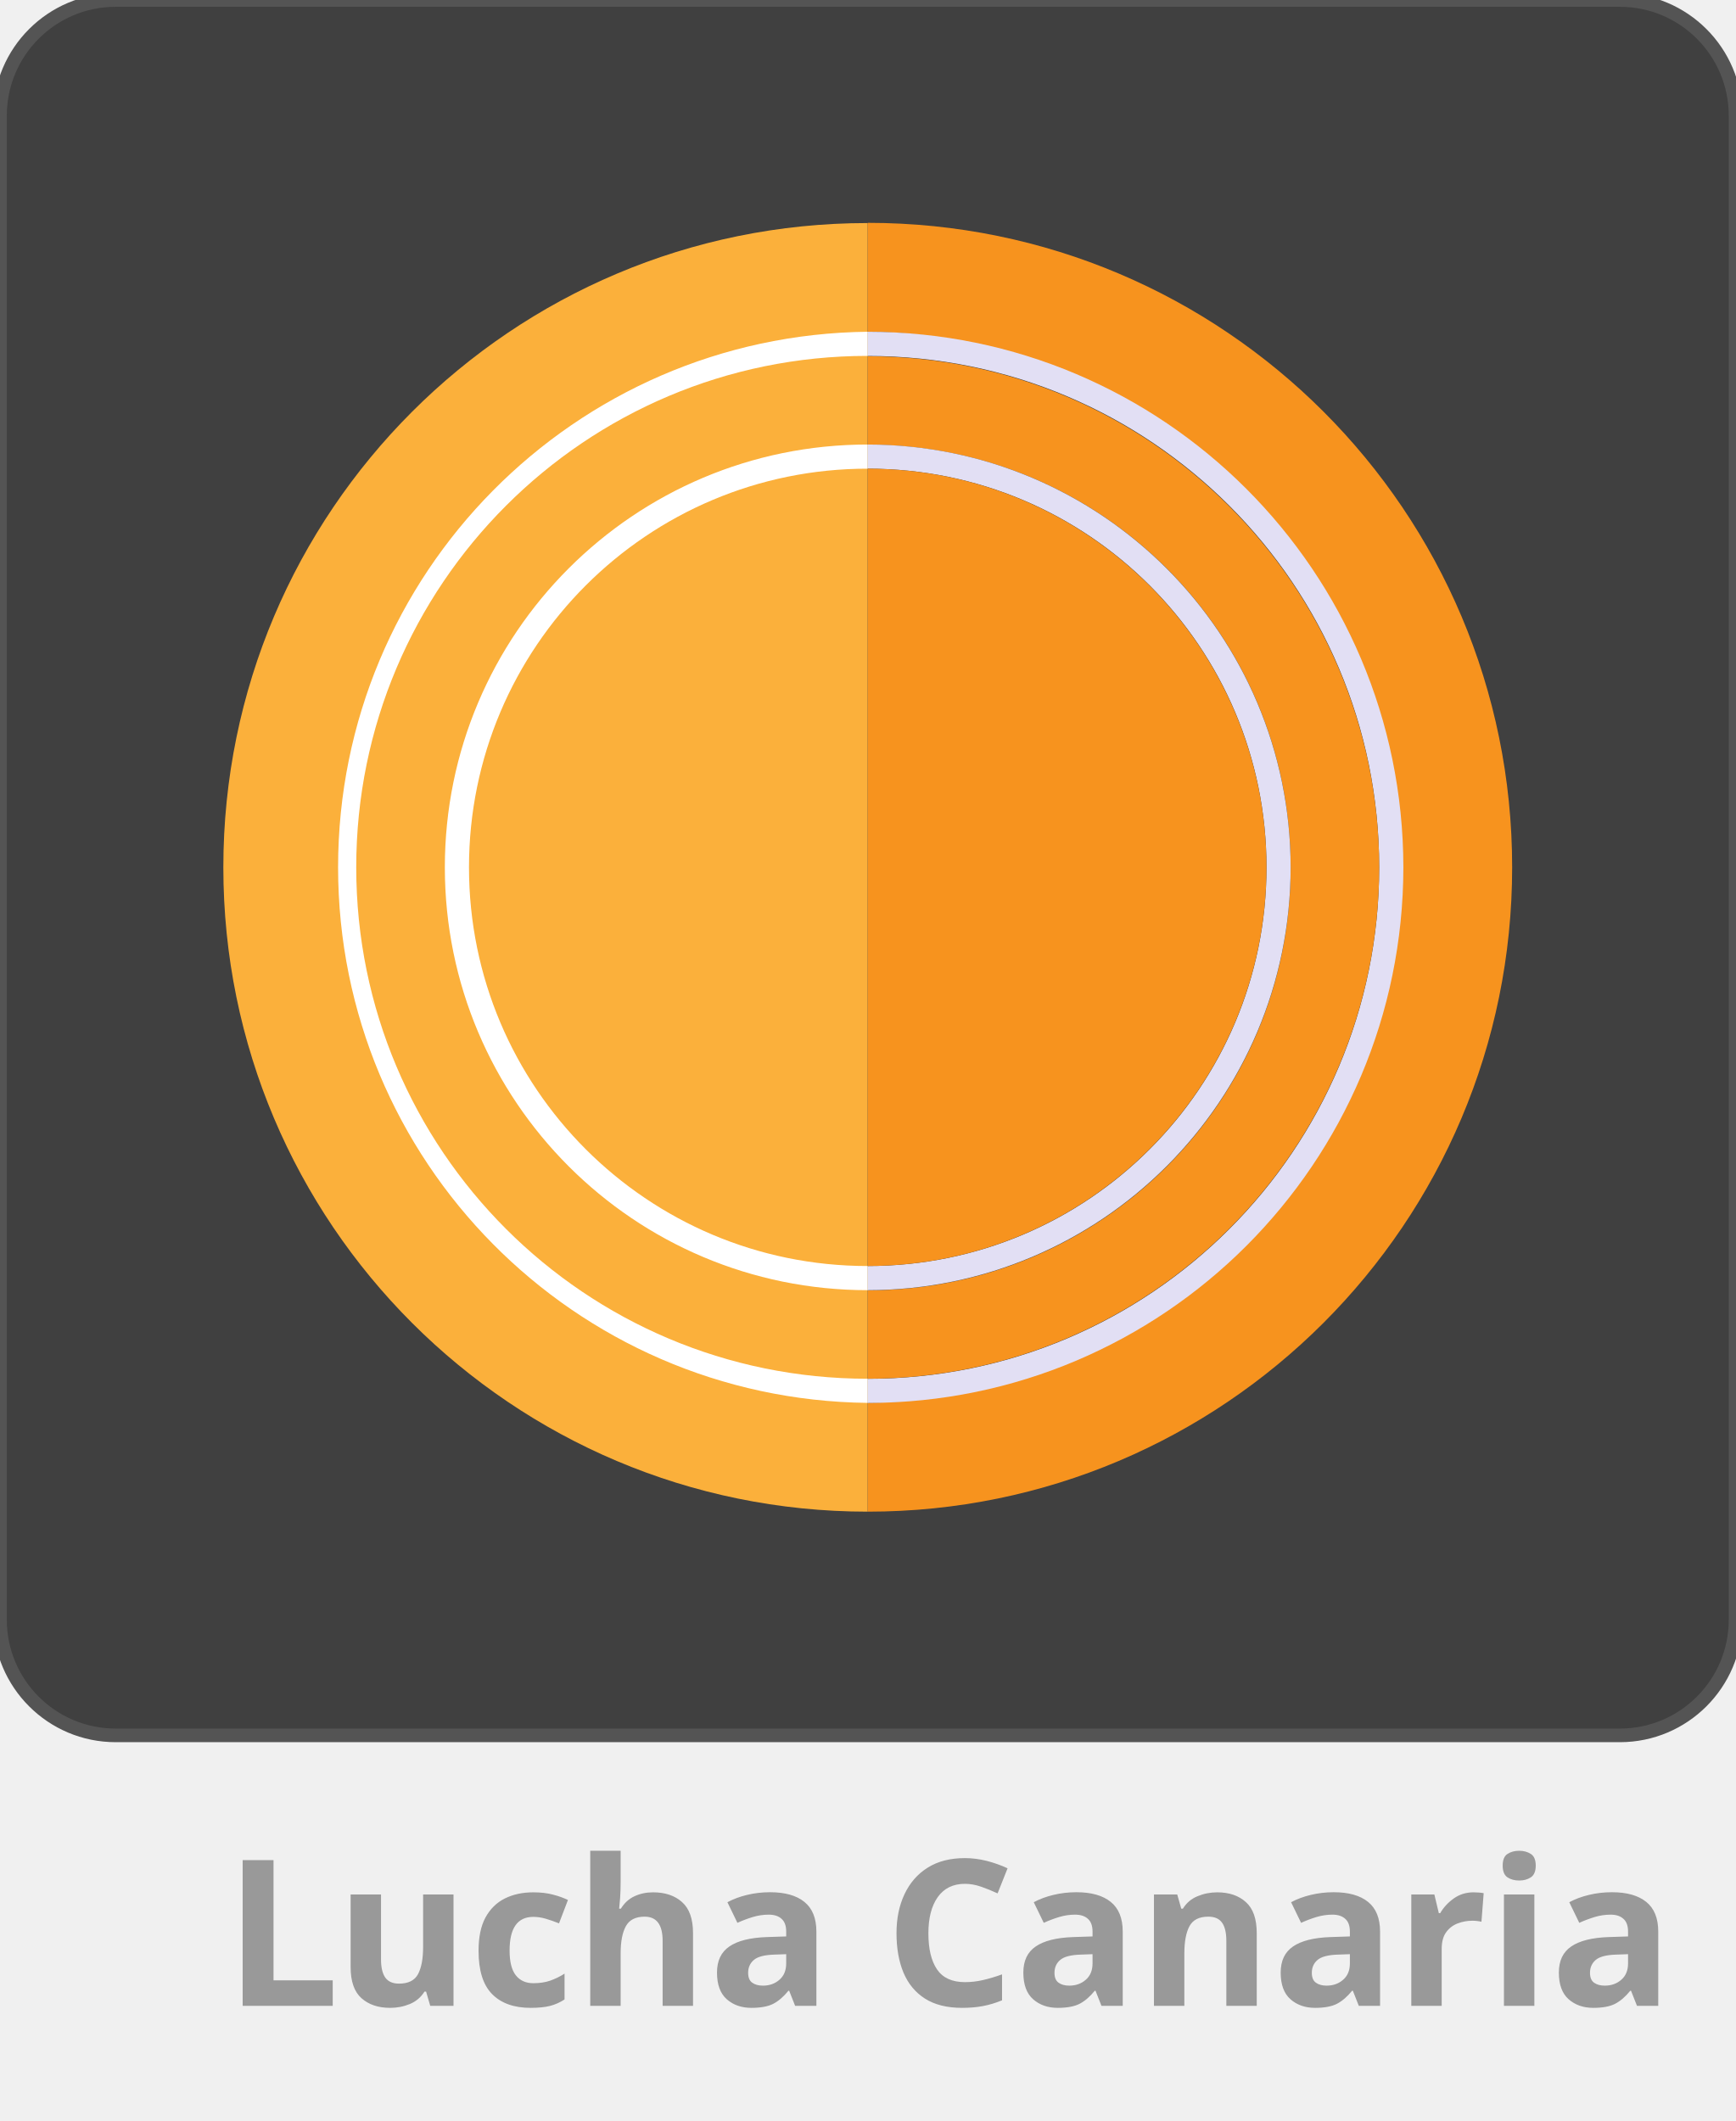
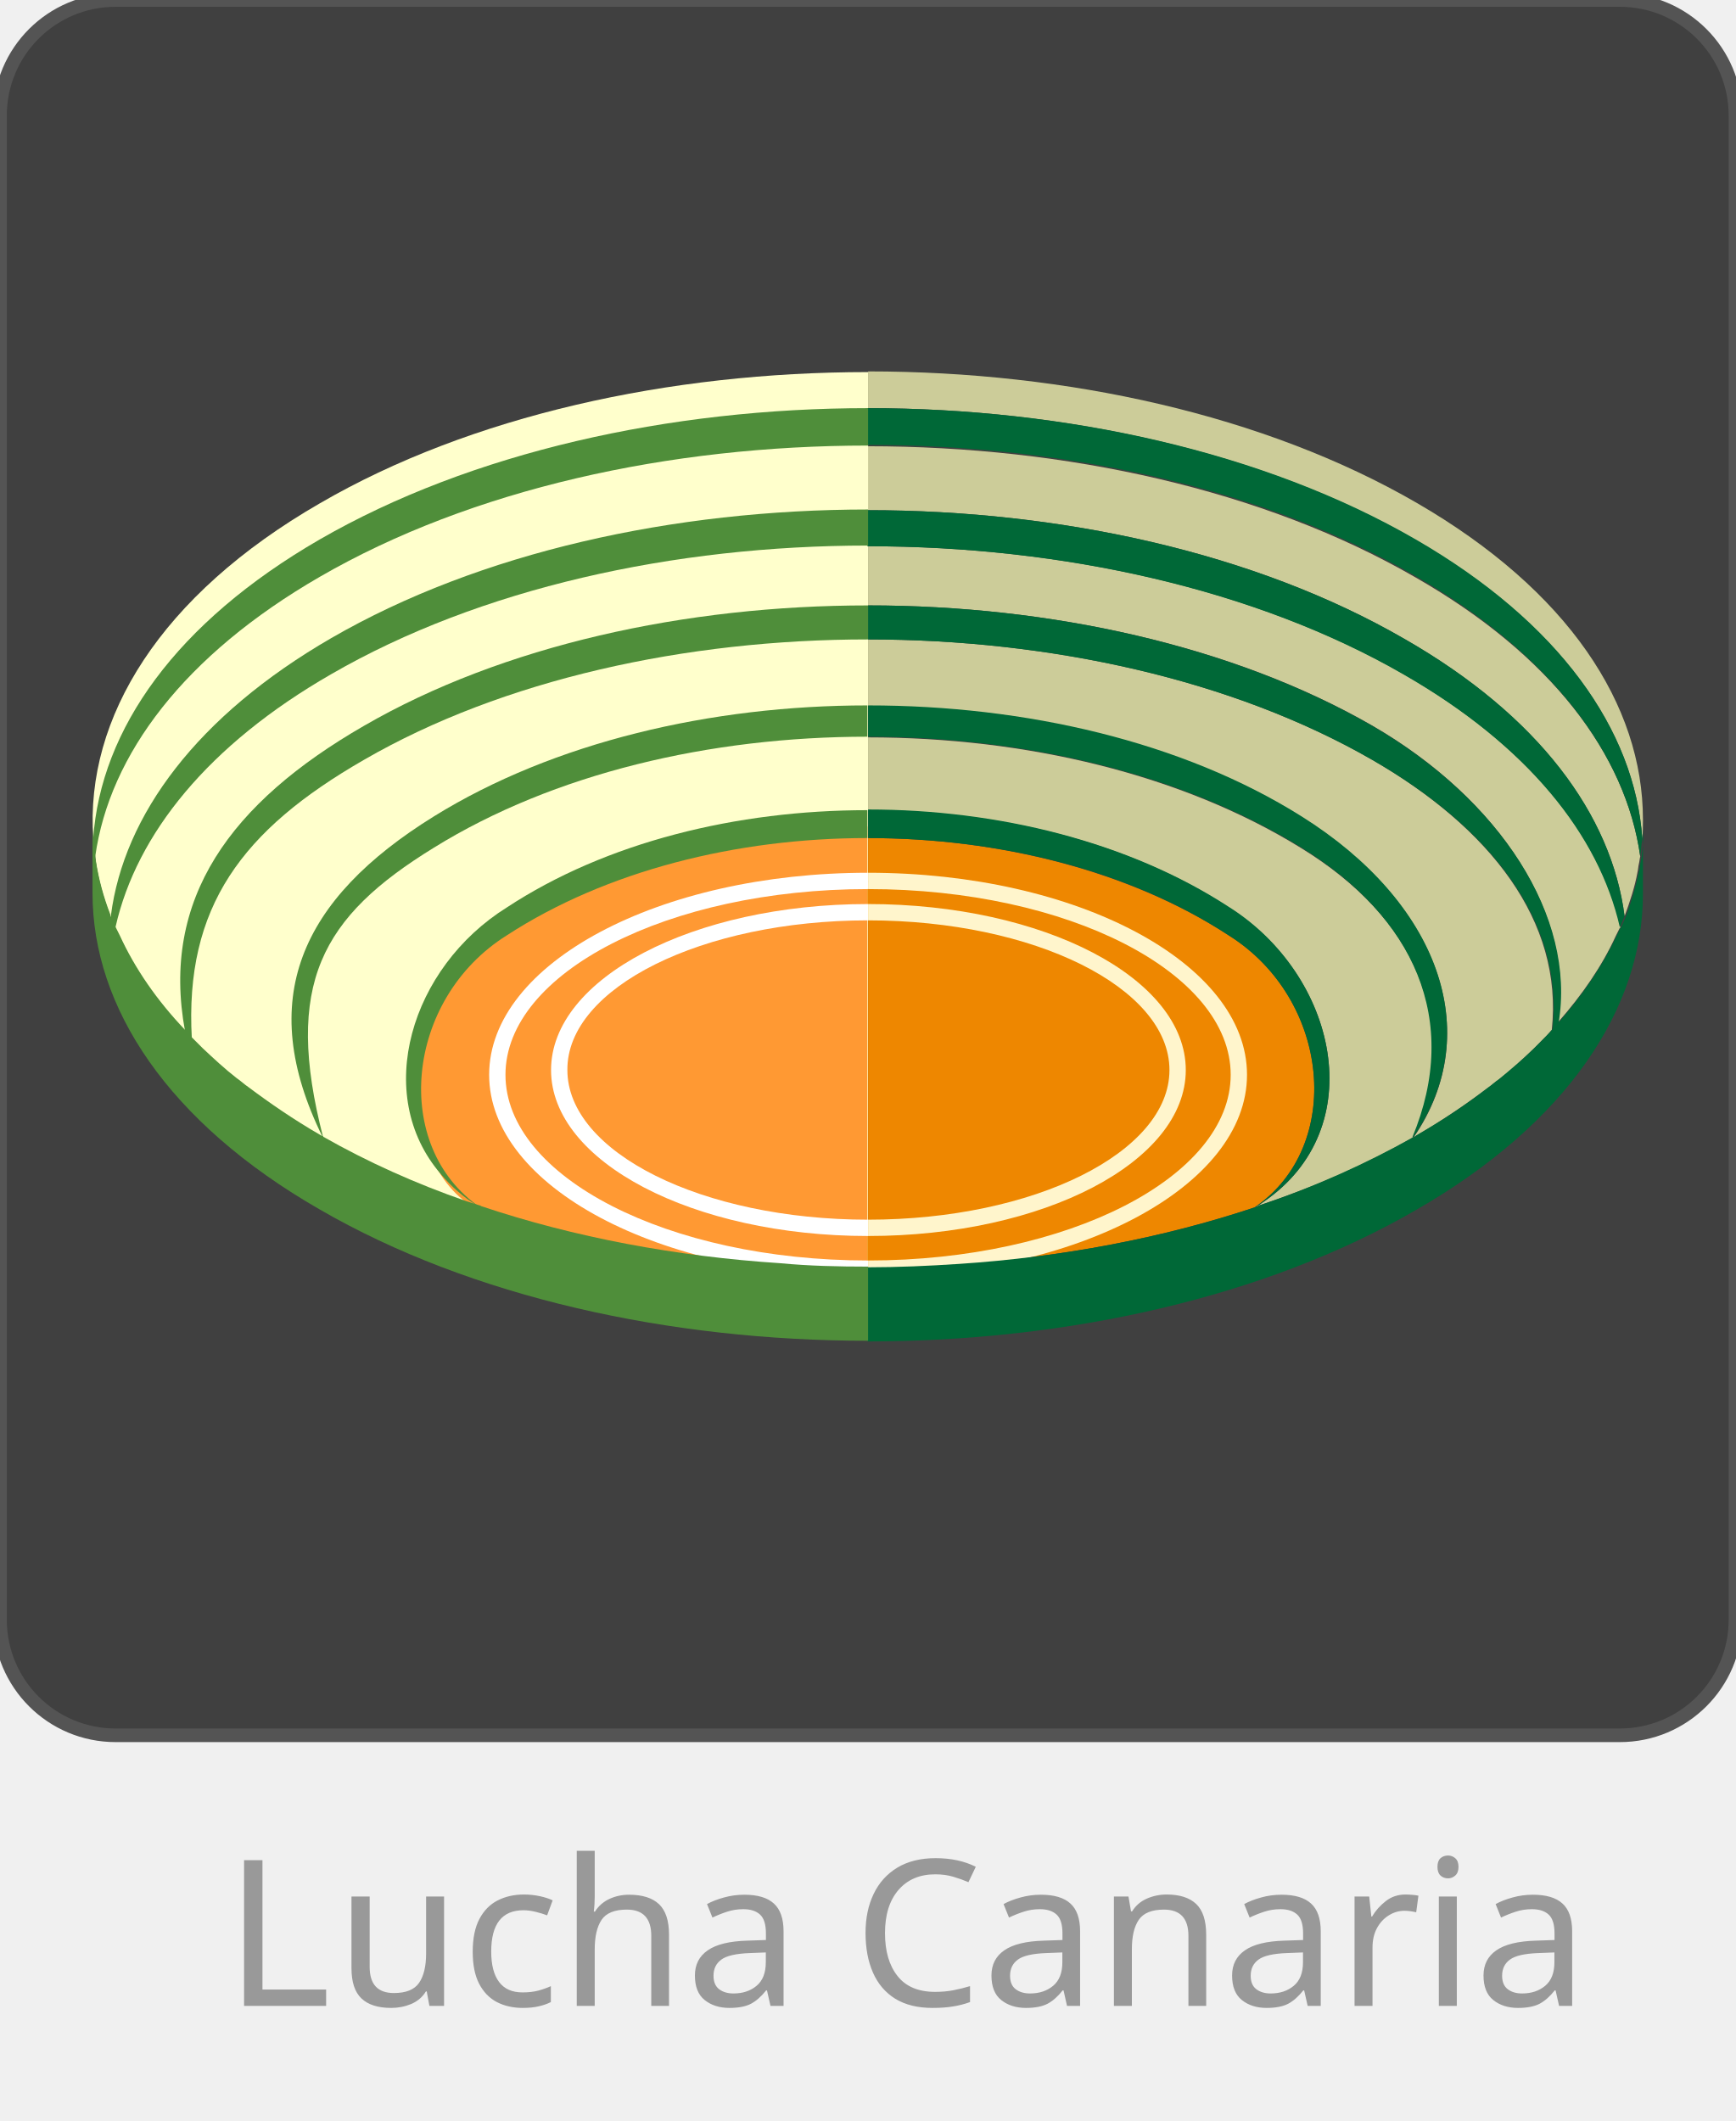
- <svg xmlns="http://www.w3.org/2000/svg" id="Municipios_de_la_provincia_de_Santa_Cruz_de_Tenerife" data-name="Municipios de la provincia de Santa Cruz de Tenerife" viewBox="0 0 255.12 311.81">
-   <defs>
-     <style>.cls-1{fill:#404040;stroke:#545454;stroke-miterlimit:10;stroke-width:2px;}.cls-2{font-size:30px;fill:#999;font-family:ZillaSlab-SemiBold, Zilla Slab;font-weight:700;letter-spacing:-0.01em;}.cls-3{letter-spacing:0em;}.cls-4{fill:#fbb03b;}.cls-5{fill:#fff;}.cls-6{fill:#f7931e;}.cls-7{fill:#e2dff4;}</style>
-   </defs>
-   <rect class="cls-1" width="255.12" height="255.12" rx="17.01" ry="17.01" />
-   <text class="cls-2" transform="translate(32.97 294.88)">L<tspan class="cls-3" x="16.32" y="0">ucha Canaria</tspan>
-   </text>
-   <path class="cls-4" d="M127.55,32.79V222.23a94.72,94.72,0,0,1,0-189.44Z" />
-   <path class="cls-5" d="M127.55,52.32V48.77a78.74,78.74,0,0,0,0,157.47v-3.55a75.18,75.18,0,0,1,0-150.37Z" />
-   <path class="cls-5" d="M127.55,68.9V65.35a62.16,62.16,0,0,0,0,124.32v-3.55a58.61,58.61,0,0,1,0-117.22Z" />
-   <path class="cls-6" d="M222.28,127.51a94.72,94.72,0,0,1-94.72,94.72h0v-16h0a78.74,78.74,0,0,0,0-157.47h0v-16h0A94.72,94.72,0,0,1,222.28,127.51Z" />
-   <path class="cls-7" d="M206.29,127.51a78.82,78.82,0,0,1-78.74,78.74h0v-3.55h0a75.18,75.18,0,0,0,0-150.37h0V48.77h0A78.82,78.82,0,0,1,206.29,127.51Z" />
-   <path class="cls-6" d="M202.74,127.51a75.28,75.28,0,0,1-75.18,75.18h0v-13h0a62.16,62.16,0,0,0,0-124.32h0v-13h0A75.28,75.28,0,0,1,202.74,127.51Z" />
-   <path class="cls-7" d="M189.72,127.51a62.23,62.23,0,0,1-62.16,62.16h0v-3.55h0a58.61,58.61,0,0,0,0-117.22h0V65.35h0A62.23,62.23,0,0,1,189.72,127.51Z" />
-   <path class="cls-6" d="M186.17,127.51a58.68,58.68,0,0,1-58.61,58.61h0V68.9h0A58.68,58.68,0,0,1,186.17,127.51Z" />
+ <svg xmlns="http://www.w3.org/2000/svg" version="1.1" id="Municipios_de_la_provincia_de_Santa_Cruz_de_Tenerife" x="0px" y="0px" viewBox="0 0 255.1 311.8" style="enable-background:new 0 0 255.1 311.8;" xml:space="preserve">
+   <style type="text/css">
+ 	.st0{fill:#404040;stroke:#545454;stroke-width:2;stroke-miterlimit:10;}
+ 	.st1{fill:#999999;}
+ 	.st2{font-family:'ZillaSlab-Bold';}
+ 	.st3{font-size:30px;}
+ 	.st4{fill:#CCCC99;}
+ 	.st5{fill:#D7D8DC;}
+ 	.st6{fill:#FFFFCC;}
+ 	.st7{fill:#006837;}
+ 	.st8{fill:#4F8E3A;}
+ 	.st9{fill:#EE8700;}
+ 	.st10{fill:#FF9933;}
+ 	.st11{fill:none;}
+ 	.st12{fill:#FFFFFF;}
+ 	.st13{fill:#FFF5CC;}
+ </style>
+   <path class="st0" d="M17,0h221.1c9.4,0,17,7.6,17,17v221.1c0,9.4-7.6,17-17,17H17c-9.4,0-17-7.6-17-17V17C0,7.6,7.6,0,17,0z" />
+   <text transform="matrix(1 0 0 1 32.97 294.88)" class="st1 st2 st3">L</text>
+   <text transform="matrix(1 0 0 1 49.29 294.88)" class="st1 st2 st3">ucha Canaria</text>
+   <g>
+     <path class="st4" d="M207.7,167.2c-6.9,4-14.5,7.3-22.6,10c0.2-0.2,0.4-0.4,0.6-0.5c16-10.9,10.8-33.4-5.1-43.3   c-14.6-9.6-33.8-14.3-53-14.3h0v-10.7h0c23.1,0,46.1,5.4,63.7,16.3C207.9,134.9,214.9,149.9,207.7,167.2z" />
+     <path class="st5" d="M185.7,176.7c-0.2,0.2-0.4,0.4-0.6,0.5c-0.2,0.1-0.3,0.1-0.5,0.2C185,177.2,185.4,177,185.7,176.7z" />
+     <path class="st4" d="M228.1,151.4c-0.5,0.6-1.1,1.2-1.7,1.8c-0.4,0.4-0.7,0.7-1.1,1.1c-1.6,1.5-3.2,3-5,4.4   c-0.6,0.4-1.1,0.9-1.7,1.3c-3.2,2.4-6.7,4.8-10.5,7c-0.1,0.1-0.2,0.1-0.3,0.2c10.6-15.5,3.6-34.5-16.5-47.1   c-17.5-11-40.7-16.3-63.7-16.3h0V94c26.8,0,53.6,5.9,74.1,17.7C219,121.7,229.8,135.4,228.1,151.4z" />
+     <path class="st4" d="M238.2,136.3L238.2,136.3c0,0.1,0,0.1-0.1,0.1c-0.2,0.4-0.4,0.8-0.6,1.2c-2,4.4-4.9,8.6-8.5,12.7   c2.6-15.6-8.5-32.8-27.4-43.7C181.2,94.9,154.4,89,127.6,89v-8.7c28.6,0,57.1,6.3,78.9,18.9C224.5,109.6,235.1,122.7,238.2,136.3z" />
+     <path class="st4" d="M241.1,125.9C241.1,125.9,241.1,125.9,241.1,125.9L241.1,125.9c-0.1,0.4-0.1,0.7-0.2,1.1   c-0.1,0.4-0.1,0.8-0.2,1.2c-0.4,2.2-1.1,4.3-1.9,6.5c-1.9-14.9-12.7-29.5-32.4-40.8c-21.8-12.6-50.3-18.9-78.9-18.9v-9.4   c29.2,0,58.3,6.4,80.6,19.3C228,96.3,239,110.9,241.1,125.9z" />
+     <path class="st4" d="M241.5,120.5c0,0.9,0,1.8-0.1,2.8c-1.1-16-12.2-31.7-33.3-43.9C185.9,66.5,156.7,60,127.6,60v-5.4   c29.2,0,58.3,6.4,80.6,19.3S241.5,103.6,241.5,120.5z" />
+     <path class="st6" d="M127.6,54.7v131.6c-4.3,0-8.6-0.1-12.9-0.4c-15.3-1-30.3-3.8-44-8.4c-0.1,0-0.1,0-0.2-0.1   c-0.6-0.2-1.3-0.4-1.9-0.6c-7.5-2.6-14.6-5.8-21.1-9.5c0,0-0.1,0-0.1-0.1c-0.2-0.1-0.3-0.2-0.4-0.2c-3.8-2.2-7.3-4.5-10.5-7   c-0.6-0.4-1.1-0.9-1.7-1.3c-1.8-1.5-3.5-2.9-5-4.4c-0.4-0.4-0.7-0.7-1.1-1.1c-0.2-0.2-0.3-0.3-0.5-0.5l0,0v0   c-0.3-0.3-0.6-0.6-0.8-0.9c-0.1,0-0.1-0.1-0.2-0.2v0c-4.2-4.5-7.4-9.1-9.6-13.9c-0.2-0.4-0.4-0.8-0.6-1.2c0,0,0-0.1-0.1-0.2v0   c-0.1-0.3-0.3-0.6-0.4-0.9c-0.1-0.1-0.1-0.3-0.2-0.4c0-0.1-0.1-0.2-0.1-0.3v0c0,0,0,0,0-0.1c-1-2.6-1.7-5.2-2.1-7.8   c0-0.3-0.1-0.6-0.1-0.8v0c-0.1-0.5-0.1-1-0.2-1.5c0-0.3-0.1-0.5-0.1-0.8c0-0.2,0-0.3,0-0.5v0c-1.2-17.7,9.9-35.7,33.3-49.2   C69.2,61.1,98.4,54.7,127.6,54.7z" />
+     <path class="st7" d="M241.4,123.2L241.4,123.2C241.4,123.2,241.4,123.2,241.4,123.2L241.4,123.2c-0.1,0.9-0.2,1.8-0.3,2.7   c-2.1-15-13.1-29.7-33-41.2c-22.3-12.9-51.4-19.3-80.6-19.3V60c29.2,0,58.3,6.4,80.6,19.3C229.2,91.5,240.3,107.3,241.4,123.2z" />
+     <path class="st8" d="M47,79.3C69.2,66.5,98.4,60,127.6,60v5.5c-29.2,0-58.3,6.4-80.6,19.3c-19.9,11.5-30.9,26.1-33,41.1v0   c-0.1,0.9-0.2,1.8-0.3,2.7c-0.1-1.8-0.1-3.6,0-5.3v0c0,0,0,0,0,0v0c0,0,0,0,0,0v0C14.8,107.2,25.9,91.5,47,79.3z" />
+     <path class="st7" d="M238.8,134.7L238.8,134.7c-0.1,0.2-0.2,0.5-0.3,0.7c-0.1,0.3-0.2,0.6-0.4,0.9c-3.1-13.6-13.6-26.7-31.7-37.1   c-21.8-12.6-50.3-18.9-78.9-18.9v-5.3c28.6,0,57.1,6.3,78.9,18.9C226.2,105.2,236.9,119.8,238.8,134.7z" />
+     <path class="st8" d="M48.7,93.8C70.5,81.2,99,74.9,127.6,74.9v5.3c-28.6,0-57.1,6.3-78.9,18.9c-18.1,10.4-28.6,23.5-31.7,37.1v0   c-0.4,1.9-0.7,3.8-0.9,5.8c-0.2-2.5-0.1-4.9,0.2-7.4v0c0,0,0,0,0,0v0C18.2,119.8,29,105.2,48.7,93.8z" />
+     <path class="st7" d="M229.1,150.4L229.1,150.4c-0.2,0.2-0.4,0.4-0.5,0.6c-0.1,0.1-0.3,0.3-0.4,0.4c1.7-16-9.1-29.7-26.5-39.7   C181.2,99.9,154.4,94,127.6,94v-5c26.8,0,53.6,5.9,74.1,17.7C220.5,117.6,231.7,134.7,229.1,150.4z" />
+     <path class="st8" d="M127.6,89L127.6,89l0,5h0c-26.8,0-53.7,5.9-74.1,17.7c-17.9,10.3-26.4,21.6-25.3,41v0l0,0   c0.1,1.6,0.3,3.2,0.5,4.9c-0.6-2.1-1.1-4-1.5-6v0c-3.6-19.5,6.7-33.6,26.3-44.9C73.9,94.9,100.7,89,127.6,89z" />
+     <path class="st7" d="M207.8,167.1C207.8,167.2,207.8,167.2,207.8,167.1c-0.1,0-0.1,0.1-0.2,0.1c7.2-17.3,0.2-32.4-16.3-42.6   c-17.6-10.9-40.7-16.3-63.7-16.3h0v-4.6h0c23.1,0,46.2,5.3,63.7,16.3C211.4,132.6,218.4,151.6,207.8,167.1z" />
+     <path class="st8" d="M63.8,120c17.6-10.9,40.7-16.3,63.7-16.3v4.6c-23.1,0-46.1,5.4-63.7,16.3c-16.6,10.2-22.1,20.1-16.3,42.6   c0,0.1,0.1,0.2,0.1,0.3c-0.1-0.1-0.1-0.3-0.2-0.4C37.5,147,44.1,132.2,63.8,120z" />
+     <path class="st9" d="M184.4,177.5c-13.5,4.5-28.3,7.3-43.4,8.3c23.6-3.1,41.1-14.3,41.1-27.7c0-15.8-24.4-28.5-54.4-28.5h-0.1v-6.4   h0c19.2,0,38.4,4.8,53,14.3C195.6,146.9,197.6,168.5,184.4,177.5z" />
+     <path class="st10" d="M184.6,177.4c0.2,0,0.3-0.1,0.5-0.2c0.2-0.2,0.4-0.4,0.6-0.5C185.4,177,185,177.2,184.6,177.4z M78.2,133.5   c-11,6.4-14.6,12.7-17.3,22.5c0.3,7.9,1.6,13.1,3.9,16.7c1.1,1.7,2.3,3,3.8,4.1c2.8,2.2,6.3,3.4,10.3,4.6   c14.7,4.2,31.8,8.2,48.6,9.4v-69.3C109.7,121.6,91.9,125.6,78.2,133.5z" />
+     <path class="st7" d="M185.7,176.7c-0.3,0.2-0.7,0.5-1.1,0.7c-0.1,0-0.1,0-0.2,0.1c13.2-8.9,11.2-30.6-3.8-40   c-14.6-9.6-33.8-14.3-53-14.3h0V119h0c19.2,0,38.4,4.8,53,14.3C196.5,143.3,201.7,165.8,185.7,176.7z" />
+     <path class="st8" d="M74.5,133.4c14.6-9.6,33.8-14.3,53-14.3v4.1c-19.2,0-38.4,4.8-53,14.3c-15,9.4-17,31.1-3.9,40   c0.3,0.2,0.5,0.4,0.8,0.5c-0.3-0.2-0.7-0.4-1-0.6c-2.3-1.4-4.1-3-5.6-4.8C54.7,160.9,60.4,142.2,74.5,133.4z" />
+     <path class="st9" d="M182.1,158.1c0,13.3-17.5,24.6-41.1,27.7c-4.5,0.3-9,0.5-13.5,0.5v-5.7h0.1c25.1,0,45.5-10.4,45.5-23.1   c0-12.8-20.4-23.1-45.5-23.1h-0.1v-4.7h0.1C157.8,129.6,182.1,142.3,182.1,158.1z" />
+     <path class="st11" d="M127.6,129.6v57.1c-4.5,0-8.8-0.3-12.9-0.8c-23.7-3.1-41.4-14.3-41.4-27.7C73.3,142.4,97.6,129.6,127.6,129.6   z" />
+     <path class="st11" d="M127.6,134.3v46.3c-25,0-45.3-10.4-45.3-23.1C82.2,144.6,102.5,134.3,127.6,134.3z" />
+     <path class="st9" d="M173.2,157.4c0,12.8-20.4,23.1-45.5,23.1h-0.1v-46.3h0.1C152.8,134.3,173.2,144.6,173.2,157.4z" />
+     <path class="st12" d="M127.6,135.3v-2.4c-25.7,0-46.6,10.9-46.6,24.4s20.9,24.4,46.6,24.4v-2.4c-24.4,0-44.2-9.9-44.2-22   C83.3,145.2,103.2,135.3,127.6,135.3z" />
+     <path class="st13" d="M174.3,157.3c0,13.5-20.9,24.4-46.7,24.4h0v-2.4h0c24.4,0,44.3-9.9,44.3-22c0-12.1-19.9-22-44.3-22h0v-2.4h0   C153.4,132.9,174.3,143.8,174.3,157.3z" />
+     <path class="st12" d="M127.6,130.7v-2.4c-30.7,0-55.7,13.3-55.7,29.7c0,16.4,25,29.7,55.7,29.7v-2.4c-29.4,0-53.3-12.3-53.3-27.3   S98.2,130.7,127.6,130.7z" />
+     <path class="st13" d="M183.3,158c0,16.4-25,29.7-55.7,29.7h0v-2.4h0c29.4,0,53.3-12.3,53.3-27.3s-23.9-27.3-53.3-27.3h0v-2.4h0   C158.3,128.3,183.3,141.6,183.3,158z" />
+     <path class="st7" d="M241.5,120.5v10.9c0,16.8-11.1,33.7-33.4,46.5c-22.3,12.9-51.4,19.3-80.6,19.3v-10.9c4.5,0,9-0.2,13.5-0.5   c15.1-1,29.9-3.8,43.4-8.3c0.1,0,0.1,0,0.2-0.1c0.2,0,0.3-0.1,0.5-0.2c8.1-2.7,15.6-6.1,22.6-10c0.1,0,0.1-0.1,0.2-0.1c0,0,0,0,0,0   c0.1,0,0.2-0.1,0.3-0.2c3.8-2.2,7.3-4.5,10.5-7c0.6-0.4,1.1-0.9,1.7-1.3c1.8-1.5,3.5-2.9,5-4.4c0.4-0.4,0.7-0.7,1.1-1.1   c0.6-0.6,1.2-1.2,1.7-1.8c0.1-0.1,0.3-0.3,0.4-0.4c0.2-0.2,0.4-0.4,0.5-0.6v0c3.6-4.1,6.5-8.4,8.5-12.7c0.2-0.4,0.4-0.8,0.6-1.2   c0,0,0-0.1,0.1-0.1v0c0.1-0.3,0.3-0.6,0.4-0.9c0.1-0.2,0.2-0.5,0.3-0.7v0c0.8-2.1,1.4-4.3,1.9-6.5c0.1-0.4,0.2-0.8,0.2-1.2   c0.1-0.4,0.1-0.7,0.2-1v0c0,0,0,0,0,0c0.1-0.9,0.2-1.8,0.3-2.7v0c0,0,0,0,0,0v0C241.5,122.3,241.5,121.4,241.5,120.5z" />
+     <path class="st8" d="M127.6,186.2v10.9c-29.2,0-58.3-6.4-80.6-19.3c-22.3-12.8-33.4-29.7-33.4-46.5v-10.9c0,0.9,0,1.8,0.1,2.7v0   c0,0,0,0,0,0v0c0,0.1,0,0.3,0,0.4c0,0.3,0,0.5,0.1,0.8c0,0.5,0.1,1,0.2,1.5v0c0,0.3,0.1,0.6,0.1,0.8c0.4,2.6,1.1,5.2,2.1,7.8   c0,0,0,0,0,0.1v0c0,0.1,0.1,0.2,0.1,0.3c0.1,0.1,0.1,0.3,0.2,0.4c0.1,0.3,0.2,0.6,0.4,0.9v0c0,0,0,0.1,0.1,0.2   c0.2,0.4,0.4,0.8,0.6,1.2c2.2,4.8,5.4,9.5,9.6,13.9v0c0,0,0.1,0.1,0.2,0.2c0.3,0.3,0.6,0.6,0.8,0.9v0l0,0c0.2,0.2,0.3,0.3,0.5,0.5   c0.4,0.4,0.7,0.7,1.1,1.1c1.6,1.5,3.2,3,5,4.4c0.6,0.4,1.1,0.9,1.7,1.3c3.2,2.4,6.7,4.8,10.5,7c0.2,0.1,0.3,0.2,0.4,0.2   c0,0,0.1,0,0.1,0.1c6.5,3.7,13.6,6.9,21.1,9.5c0.6,0.2,1.3,0.4,1.9,0.6c0.1,0,0.1,0,0.2,0.1c13.7,4.6,28.7,7.4,44,8.4   C118.9,186.1,123.2,186.2,127.6,186.2z" />
+     <line class="st11" x1="127.6" y1="132.9" x2="127.6" y2="130.7" />
+     <line class="st11" x1="127.6" y1="185.3" x2="127.6" y2="181.7" />
+   </g>
</svg>
